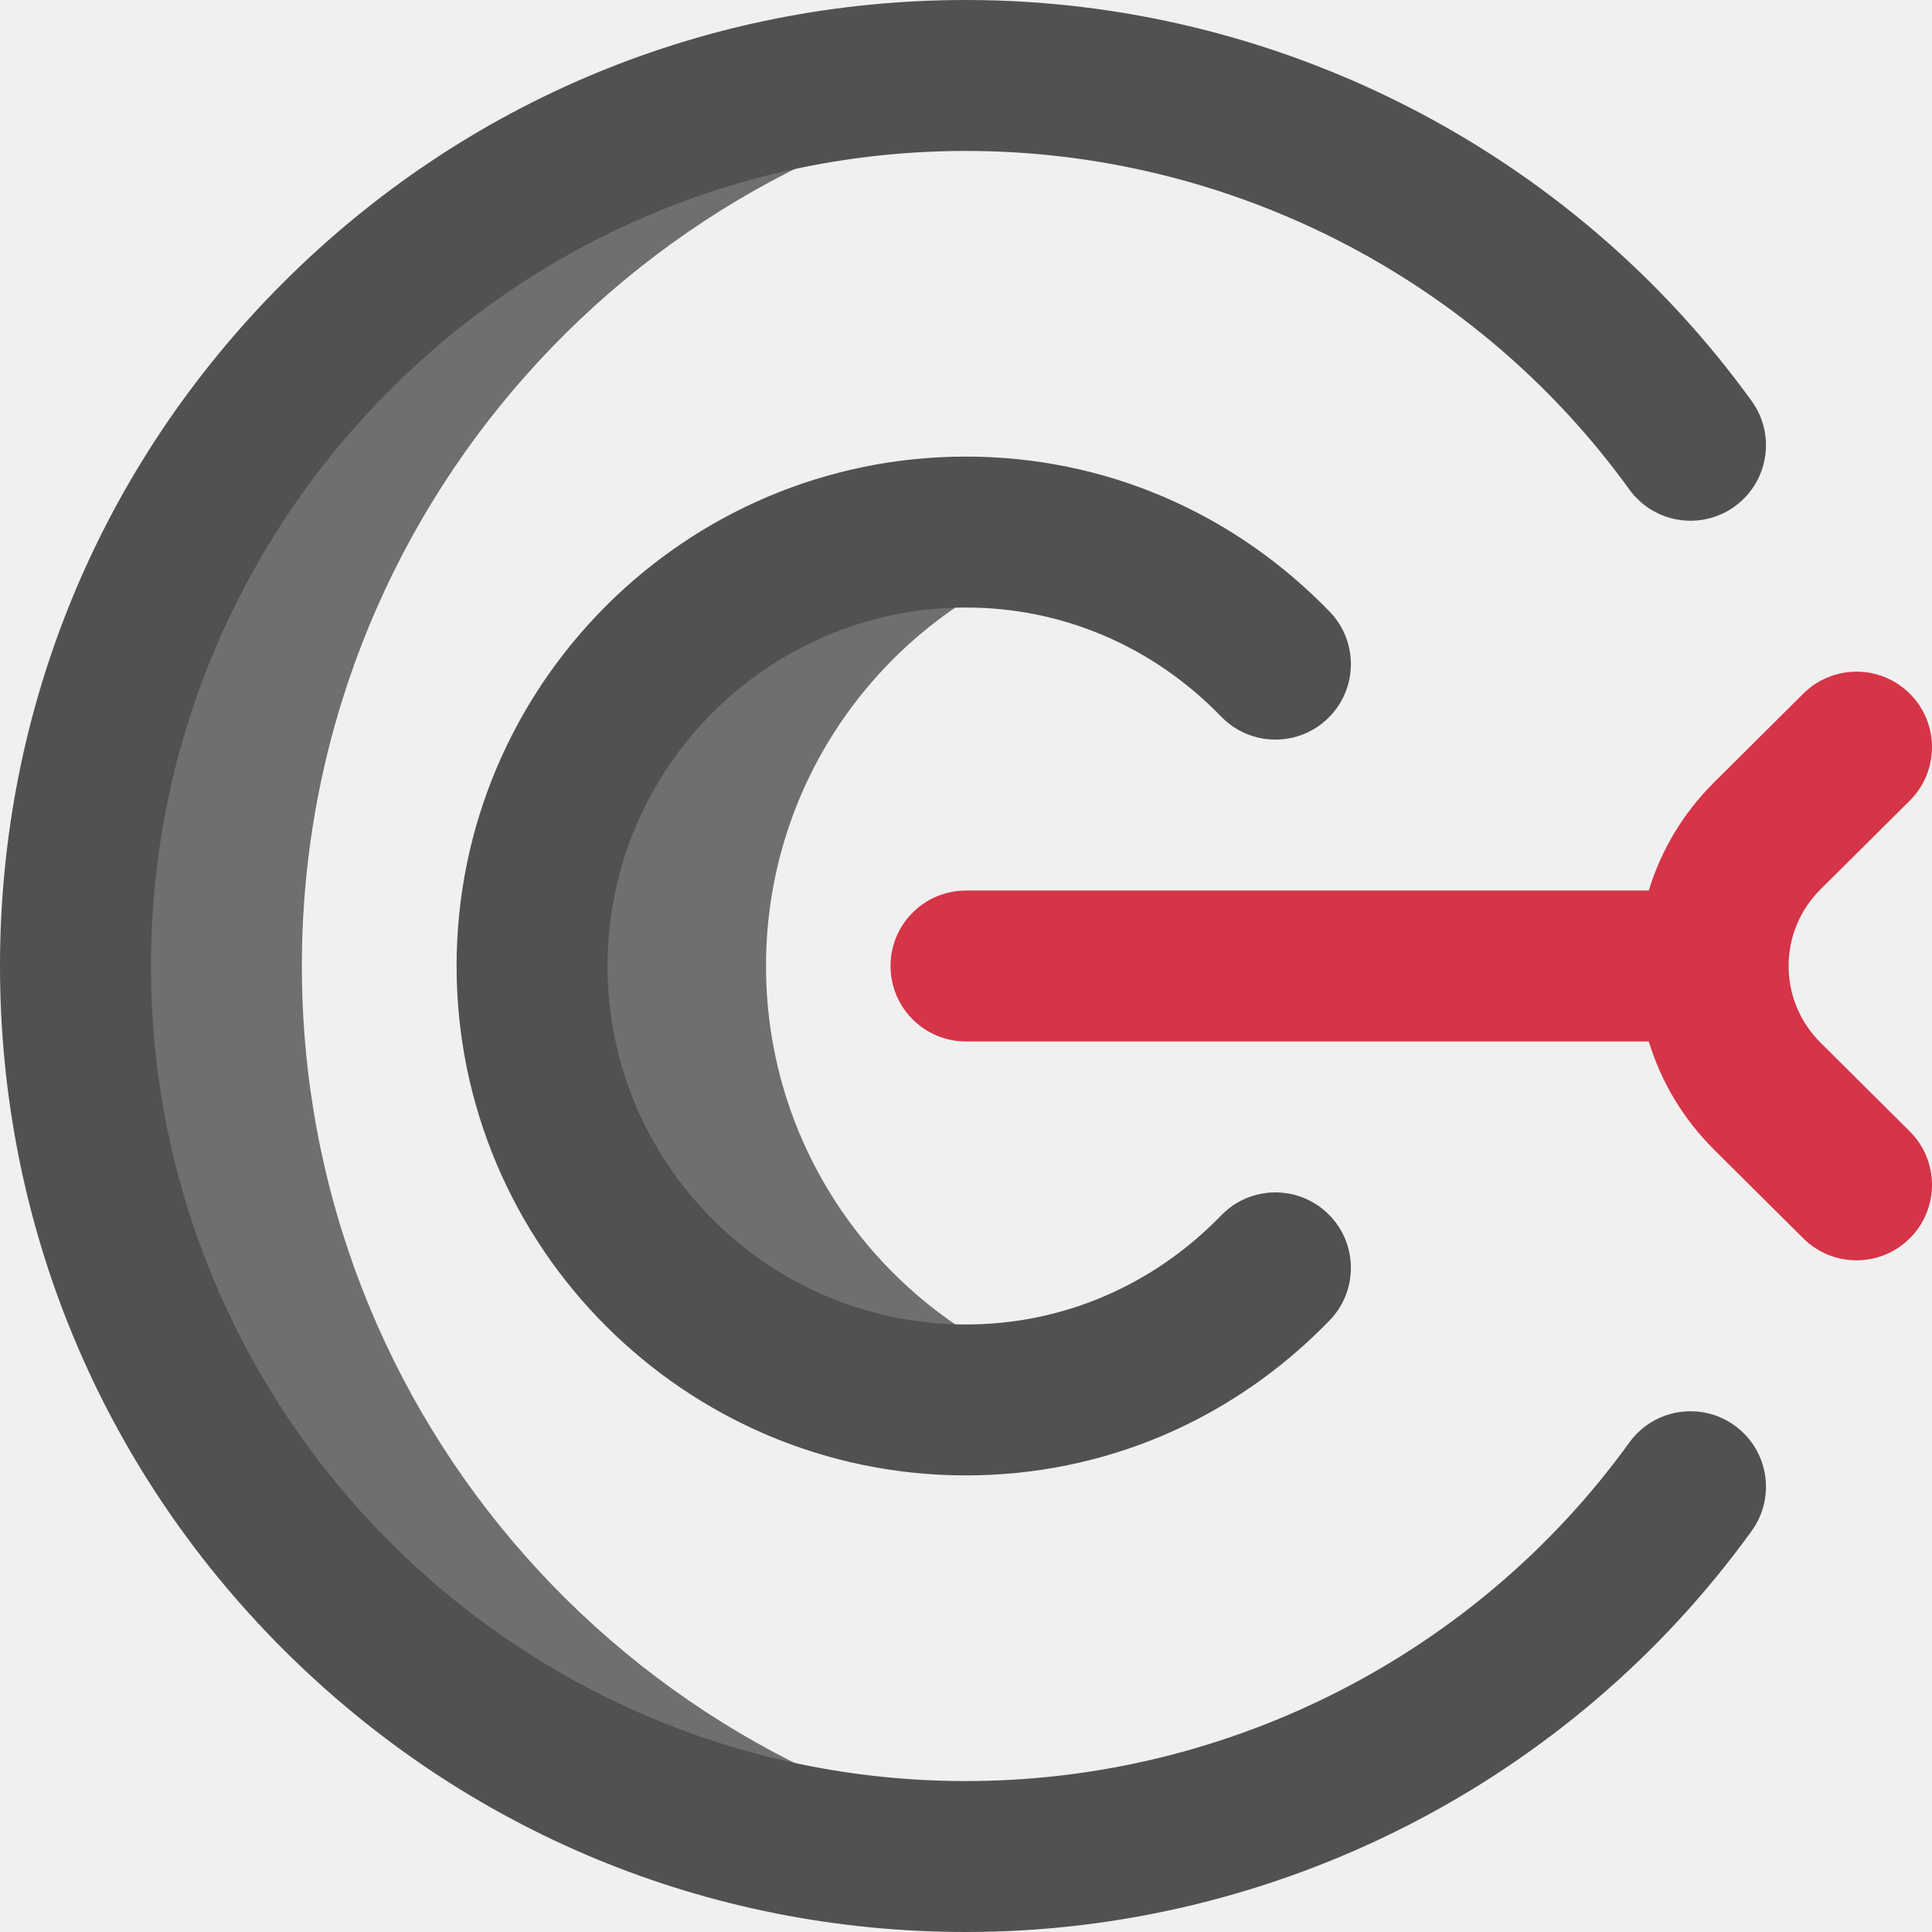
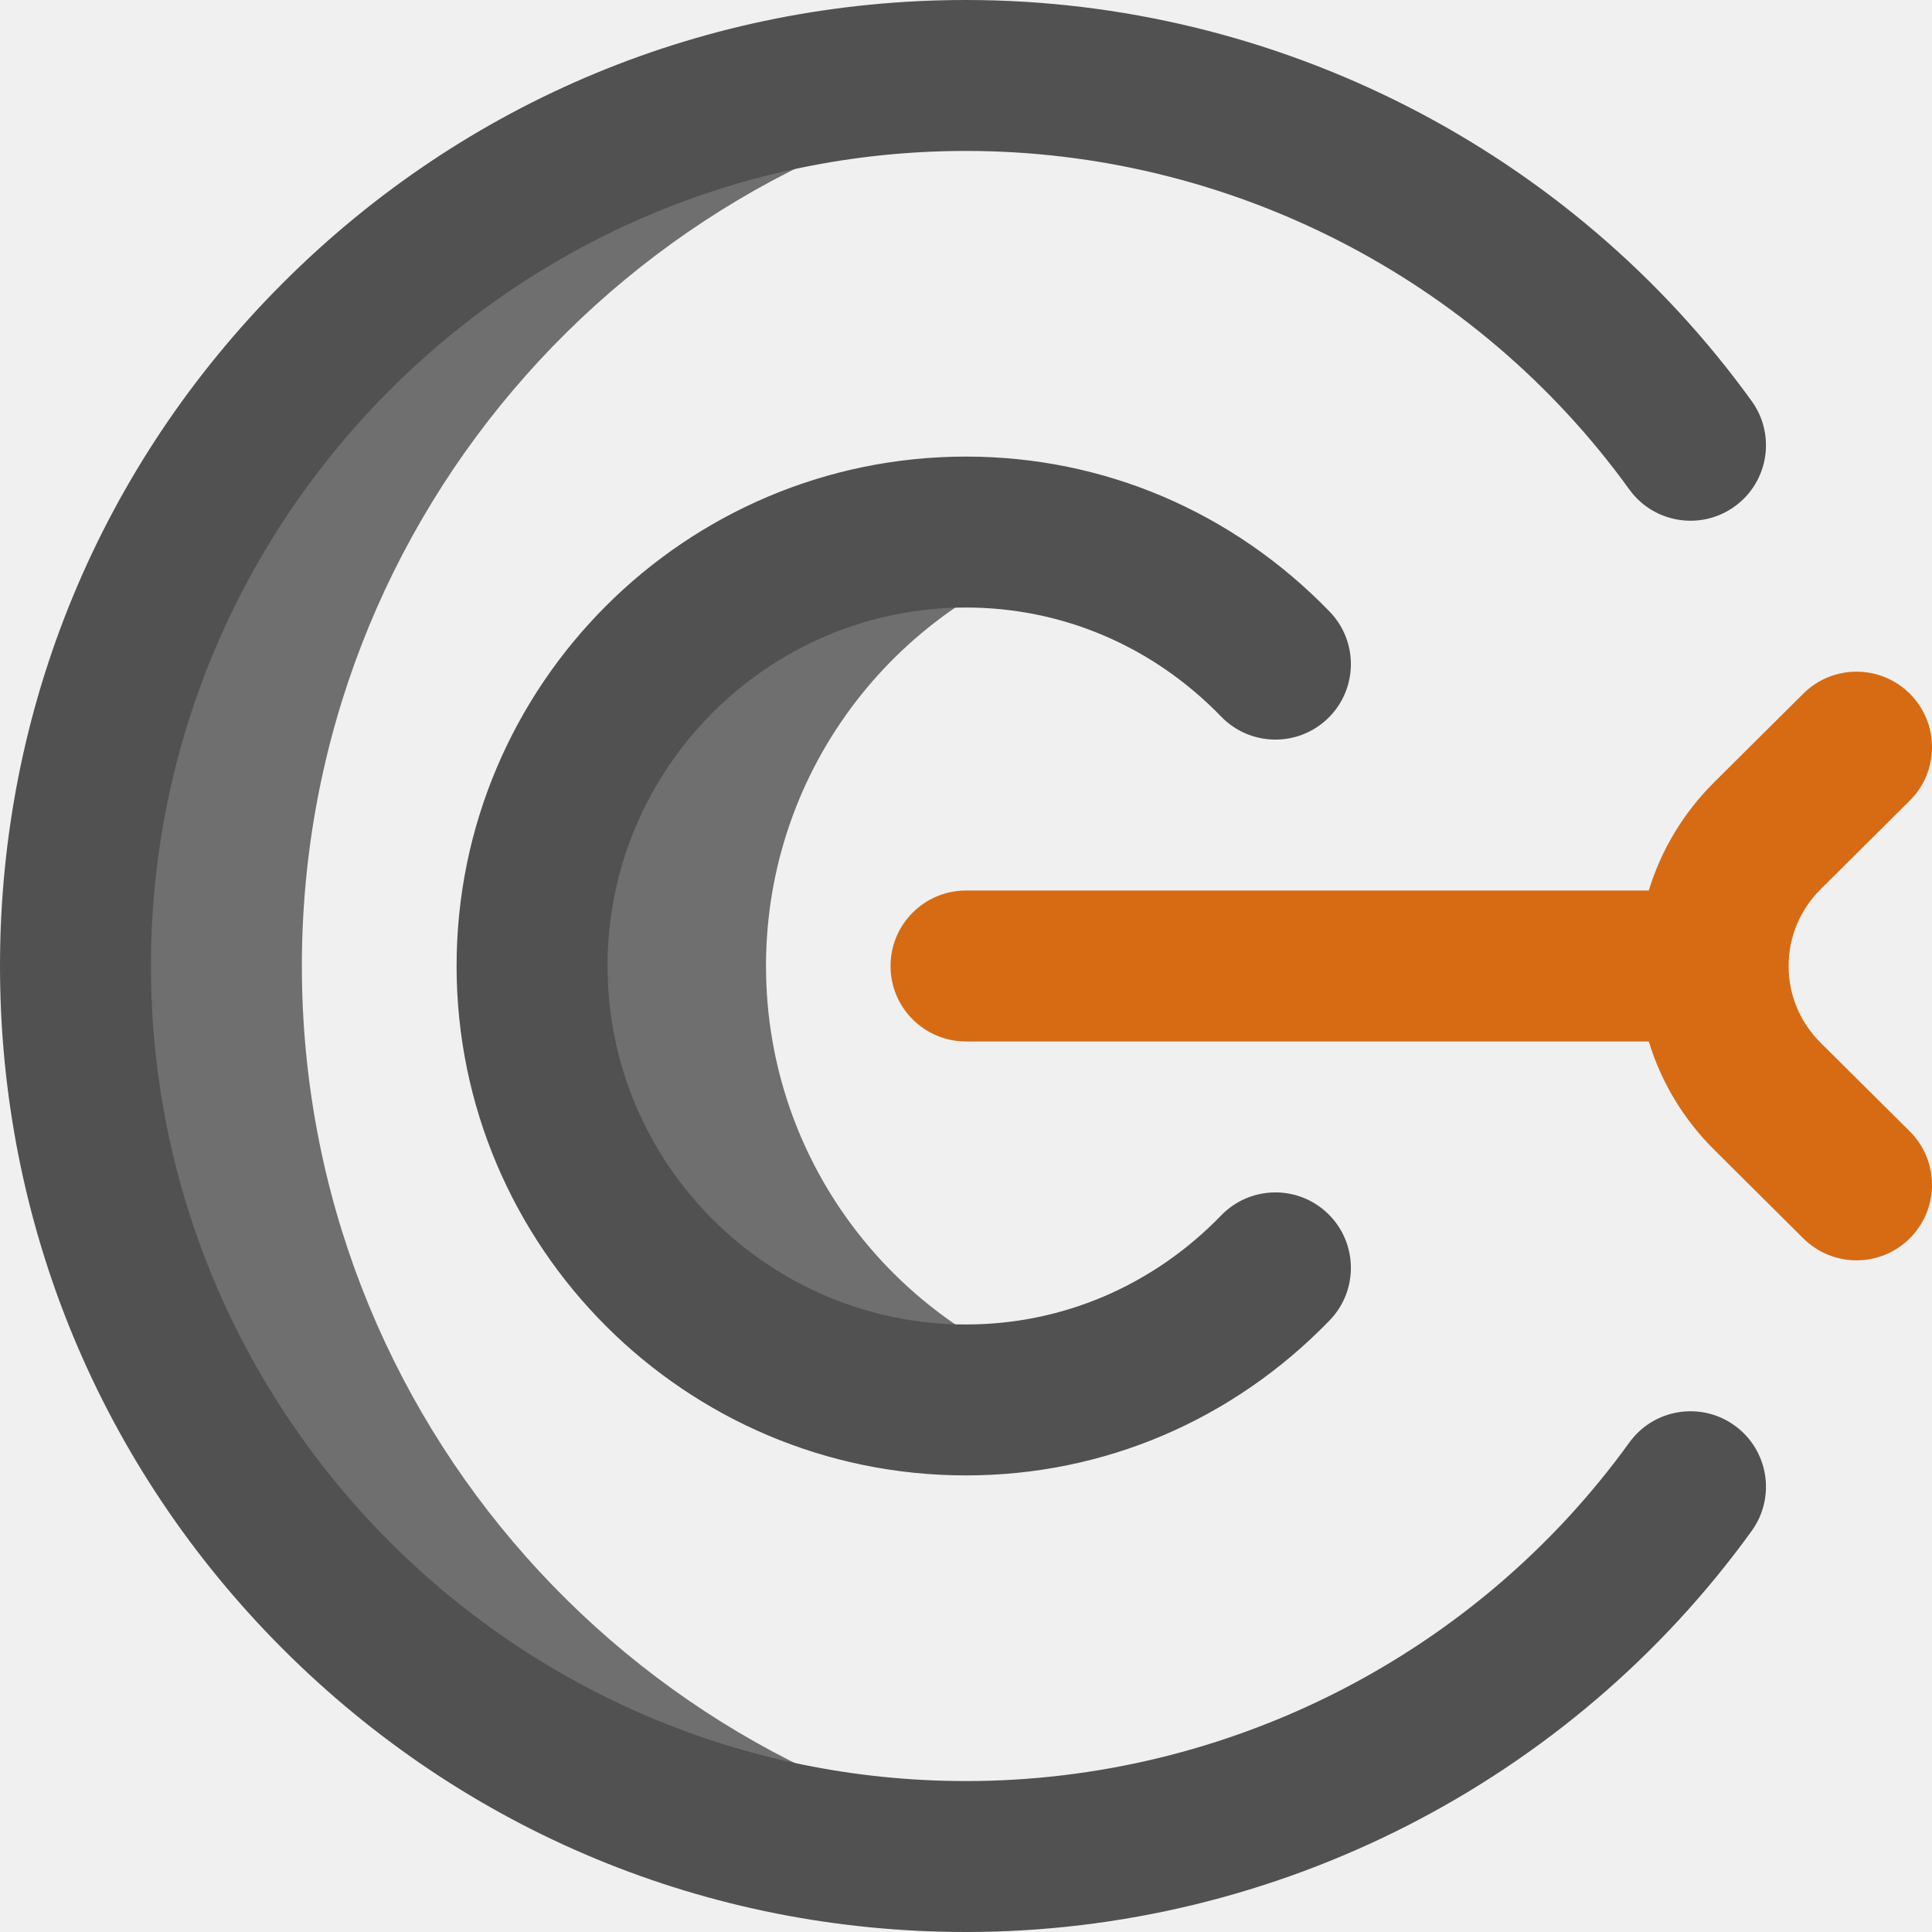
- <svg xmlns="http://www.w3.org/2000/svg" id="Layer_1" enable-background="new 0 0 512 512" height="512" viewBox="0 0 512 512" width="512">
-   <g>
-     <path d="m286.913 366.745c-9.794 2.767-20.145 4.255-30.913 4.255-63.513 0-115-51.487-115-115s51.487-115 115-115c10.768 0 21.119 1.488 30.913 4.255-48.409 13.562-83.913 58.005-83.913 110.745s35.504 97.184 83.913 110.745zm-206.913-110.745c0-120.176 89.826-219.372 206-234.11-9.824-1.247-19.837-1.89-30-1.89-130.339 0-236 105.661-236 236s105.661 236 236 236c10.163 0 20.176-.643 30-1.889-116.174-14.739-206-113.935-206-234.111z" fill="#6f6f6f" />
-     <path d="m256 512c-68.38 0-132.667-26.629-181.02-74.98-48.351-48.352-74.98-112.64-74.98-181.02s26.629-132.667 74.98-181.02c48.353-48.351 112.64-74.98 181.02-74.98 82.323 0 160.161 39.735 208.216 106.292 6.465 8.956 4.447 21.457-4.509 27.923-8.954 6.466-21.456 4.447-27.923-4.508-40.555-56.171-106.269-89.707-175.784-89.707-119.103 0-216 96.898-216 216s96.897 216 216 216c69.515 0 135.229-33.536 175.784-89.708 6.467-8.955 18.969-10.974 27.923-4.508 8.956 6.466 10.974 18.967 4.509 27.923-48.055 66.558-125.893 106.293-208.216 106.293zm96.366-162.085c7.685-7.934 7.482-20.596-.451-28.281-7.936-7.685-20.596-7.482-28.281.452-18.06 18.645-42.079 28.914-67.634 28.914-52.383 0-95-42.617-95-95s42.617-95 95-95c25.555 0 49.574 10.269 67.634 28.915 7.685 7.934 20.347 8.136 28.281.452 7.934-7.685 8.136-20.347.451-28.281-25.662-26.495-59.886-41.086-96.366-41.086-74.439 0-135 60.561-135 135s60.561 135 135 135c36.481 0 70.705-14.591 96.366-41.085z" fill="#515151" />
-     <path d="m482.485 276.34c-5.471-5.44-8.485-12.663-8.485-20.34s3.014-14.9 8.485-20.34l23.615-23.476c7.833-7.788 7.871-20.451.083-28.284-7.788-7.835-20.453-7.871-28.284-.084l-23.615 23.477c-8.193 8.145-14.079 17.976-17.335 28.708h-180.949c-11.046 0-20 8.954-20 20s8.954 20 20 20h180.949c3.256 10.732 9.142 20.563 17.335 28.708l23.615 23.476c3.903 3.878 9.001 5.815 14.101 5.815 5.138 0 10.275-1.968 14.184-5.9 7.788-7.833 7.75-20.497-.083-28.284z" fill="#D63447" />
+ <svg xmlns="http://www.w3.org/2000/svg" width="512" height="512" viewBox="0 0 512 512" fill="none">
+   <g clip-path="url(#clip0_290_7)">
+     <path d="M286.913 366.745C277.119 369.512 266.768 371 256 371C192.487 371 141 319.513 141 256C141 192.487 192.487 141 256 141C266.768 141 277.119 142.488 286.913 145.255C238.504 158.817 203 203.26 203 256C203 308.74 238.504 353.184 286.913 366.745ZM80 256C80 135.824 169.826 36.628 286 21.89C276.176 20.643 266.163 20 256 20C125.661 20 20 125.661 20 256C20 386.339 125.661 492 256 492C266.163 492 276.176 491.357 286 490.111C169.826 475.372 80 376.176 80 256Z" fill="#6F6F6F" />
+     <path d="M256 512C187.62 512 123.333 485.371 74.98 437.02C26.629 388.668 0 324.38 0 256C0 187.62 26.629 123.333 74.98 74.98C123.333 26.629 187.62 0 256 0C338.323 0 416.161 39.735 464.216 106.292C470.681 115.248 468.663 127.749 459.707 134.215C450.753 140.681 438.251 138.662 431.784 129.707C391.229 73.536 325.515 40 256 40C136.897 40 40 136.898 40 256C40 375.102 136.897 472 256 472C325.515 472 391.229 438.464 431.784 382.292C438.251 373.337 450.753 371.318 459.707 377.784C468.663 384.25 470.681 396.751 464.216 405.707C416.161 472.265 338.323 512 256 512ZM352.366 349.915C360.051 341.981 359.848 329.319 351.915 321.634C343.979 313.949 331.319 314.152 323.634 322.086C305.574 340.731 281.555 351 256 351C203.617 351 161 308.383 161 256C161 203.617 203.617 161 256 161C281.555 161 305.574 171.269 323.634 189.915C331.319 197.849 343.981 198.051 351.915 190.367C359.849 182.682 360.051 170.02 352.366 162.086C326.704 135.591 292.48 121 256 121C181.561 121 121 181.561 121 256C121 330.439 181.561 391 256 391C292.481 391 326.705 376.409 352.366 349.915Z" fill="#515151" />
+     <path d="M482.485 276.34C477.014 270.9 474 263.677 474 256C474 248.323 477.014 241.1 482.485 235.66L506.1 212.184C513.933 204.396 513.971 191.733 506.183 183.9C498.395 176.065 485.73 176.029 477.899 183.816L454.284 207.293C446.091 215.438 440.205 225.269 436.949 236.001H256C244.954 236.001 236 244.955 236 256.001C236 267.047 244.954 276.001 256 276.001H436.949C440.205 286.733 446.091 296.564 454.284 304.709L477.899 328.185C481.802 332.063 486.9 334 492 334C497.138 334 502.275 332.032 506.184 328.1C513.972 320.267 513.934 307.603 506.101 299.816L482.485 276.34Z" fill="#D66B14" />
  </g>
+   <defs>
+     <clipPath id="clip0_290_7">
+       <rect width="512" height="512" fill="white" />
+     </clipPath>
+   </defs>
</svg>
